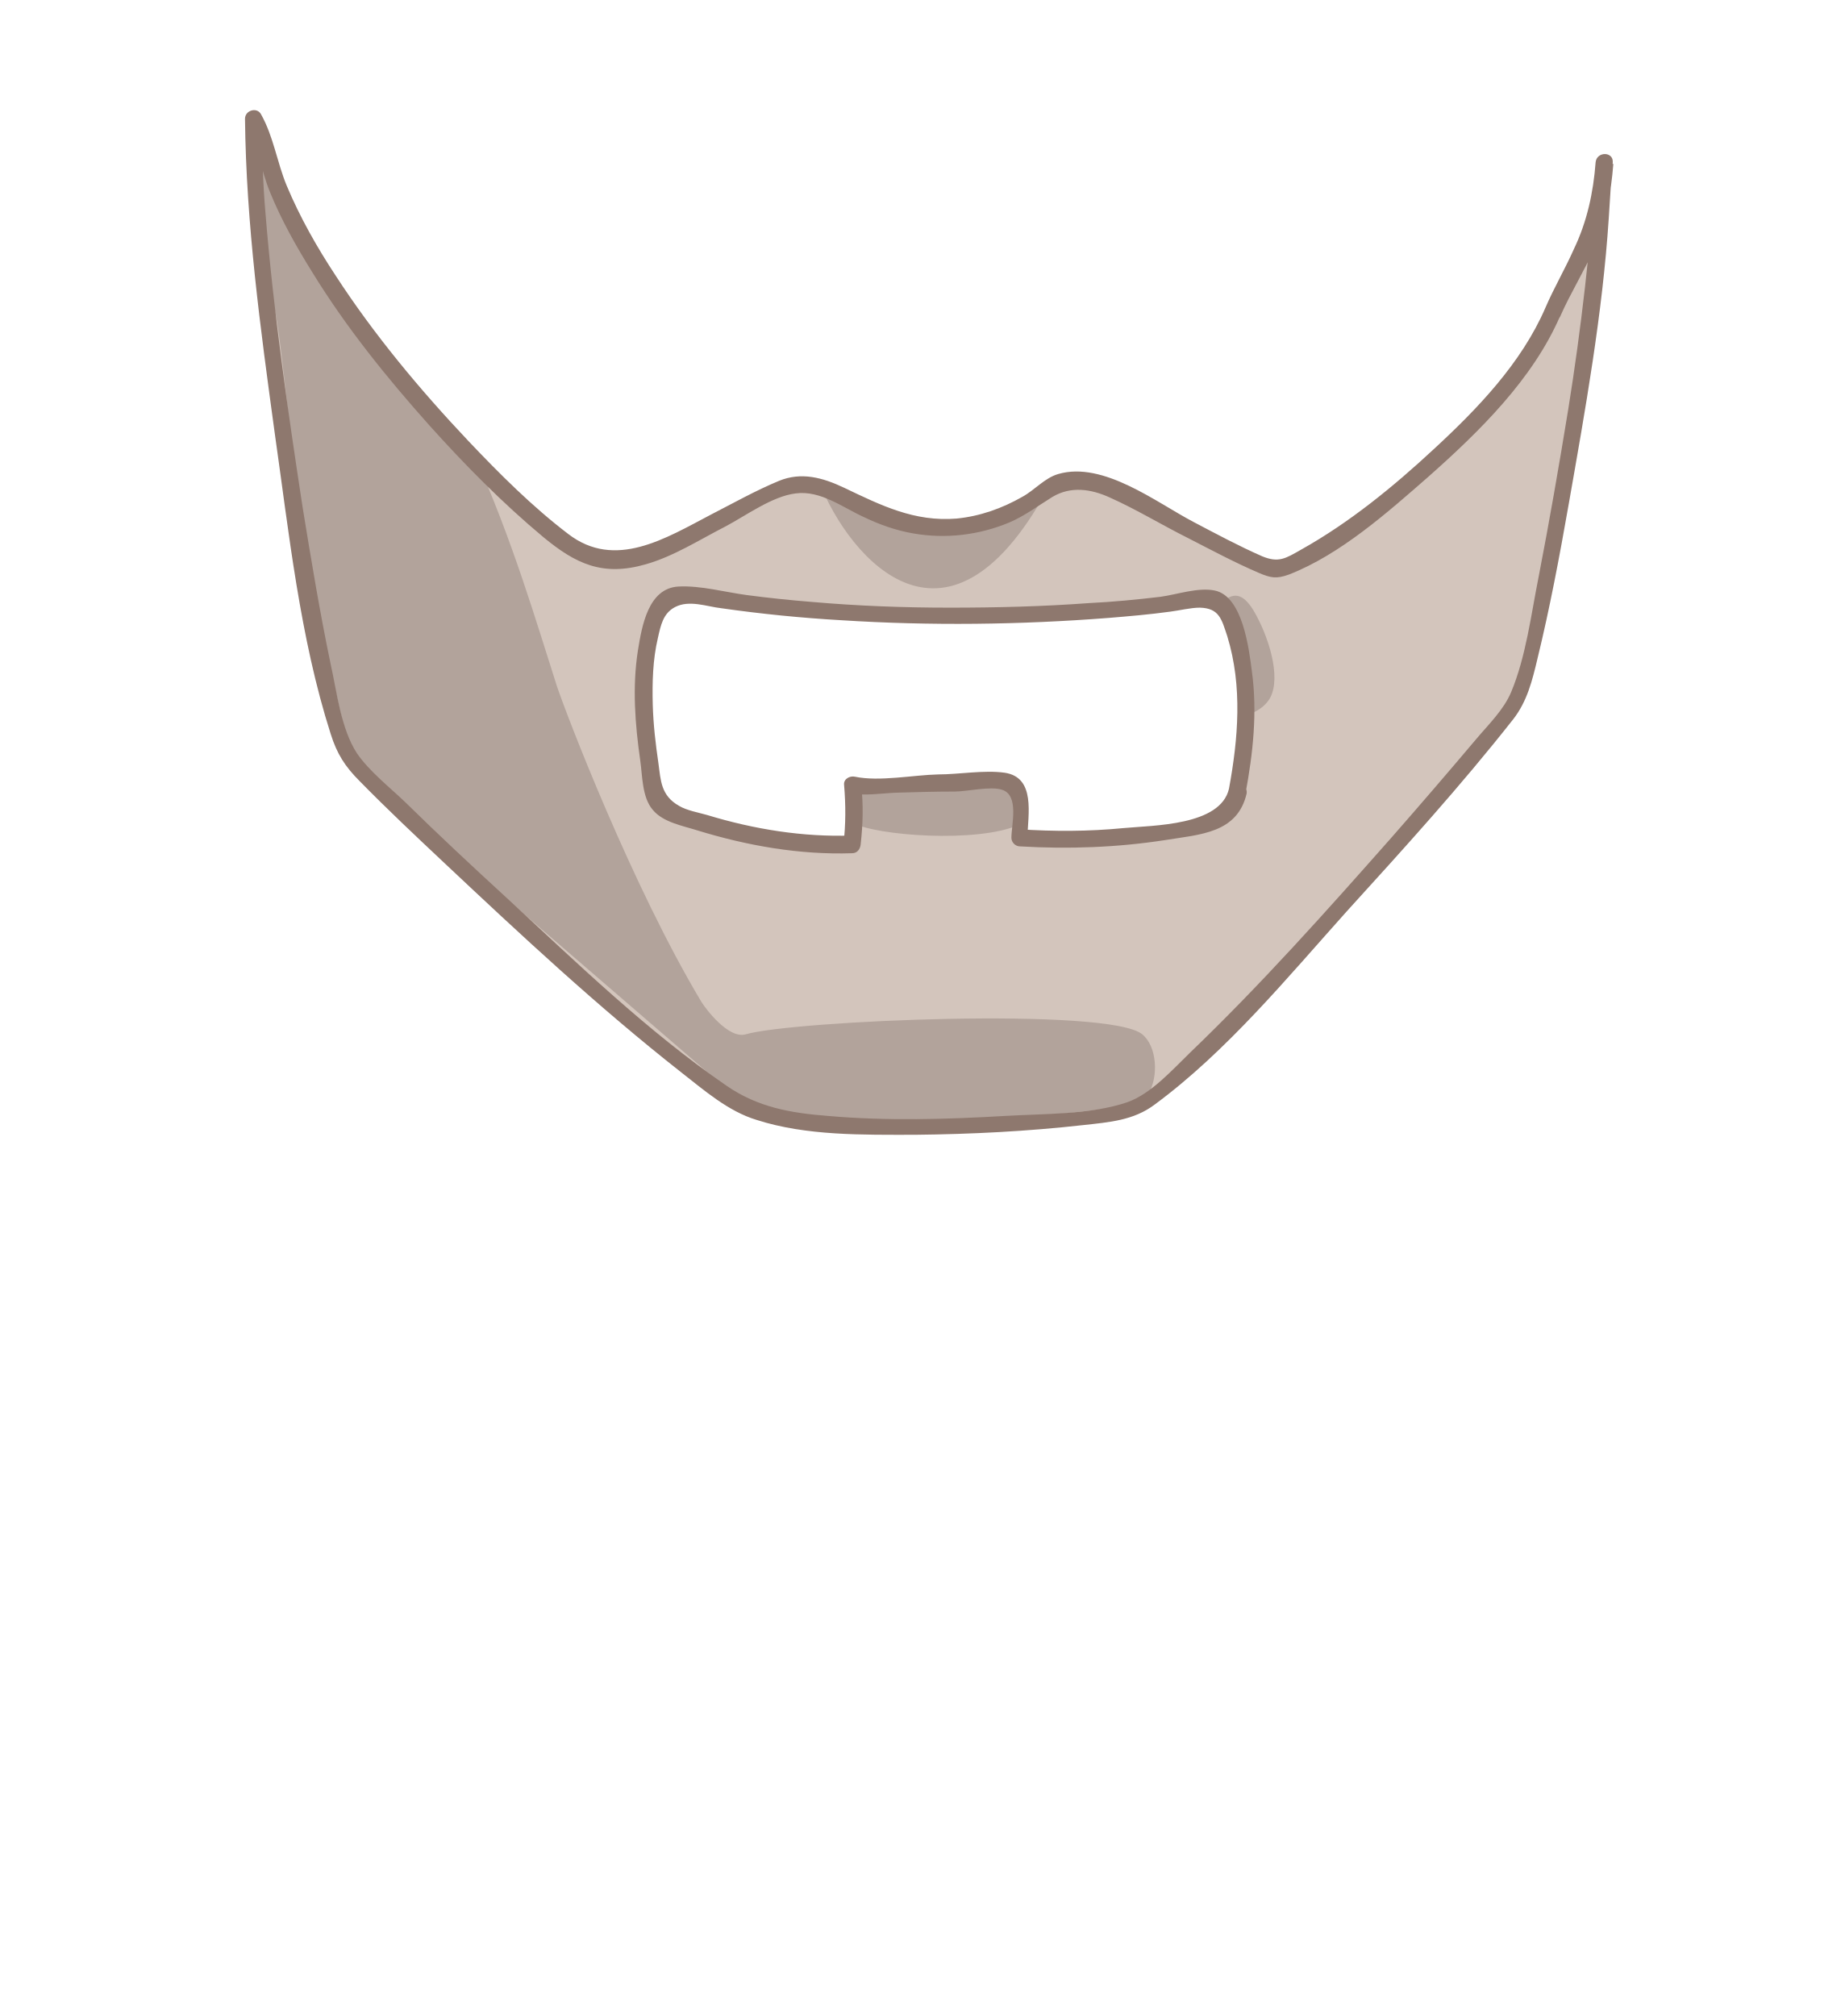
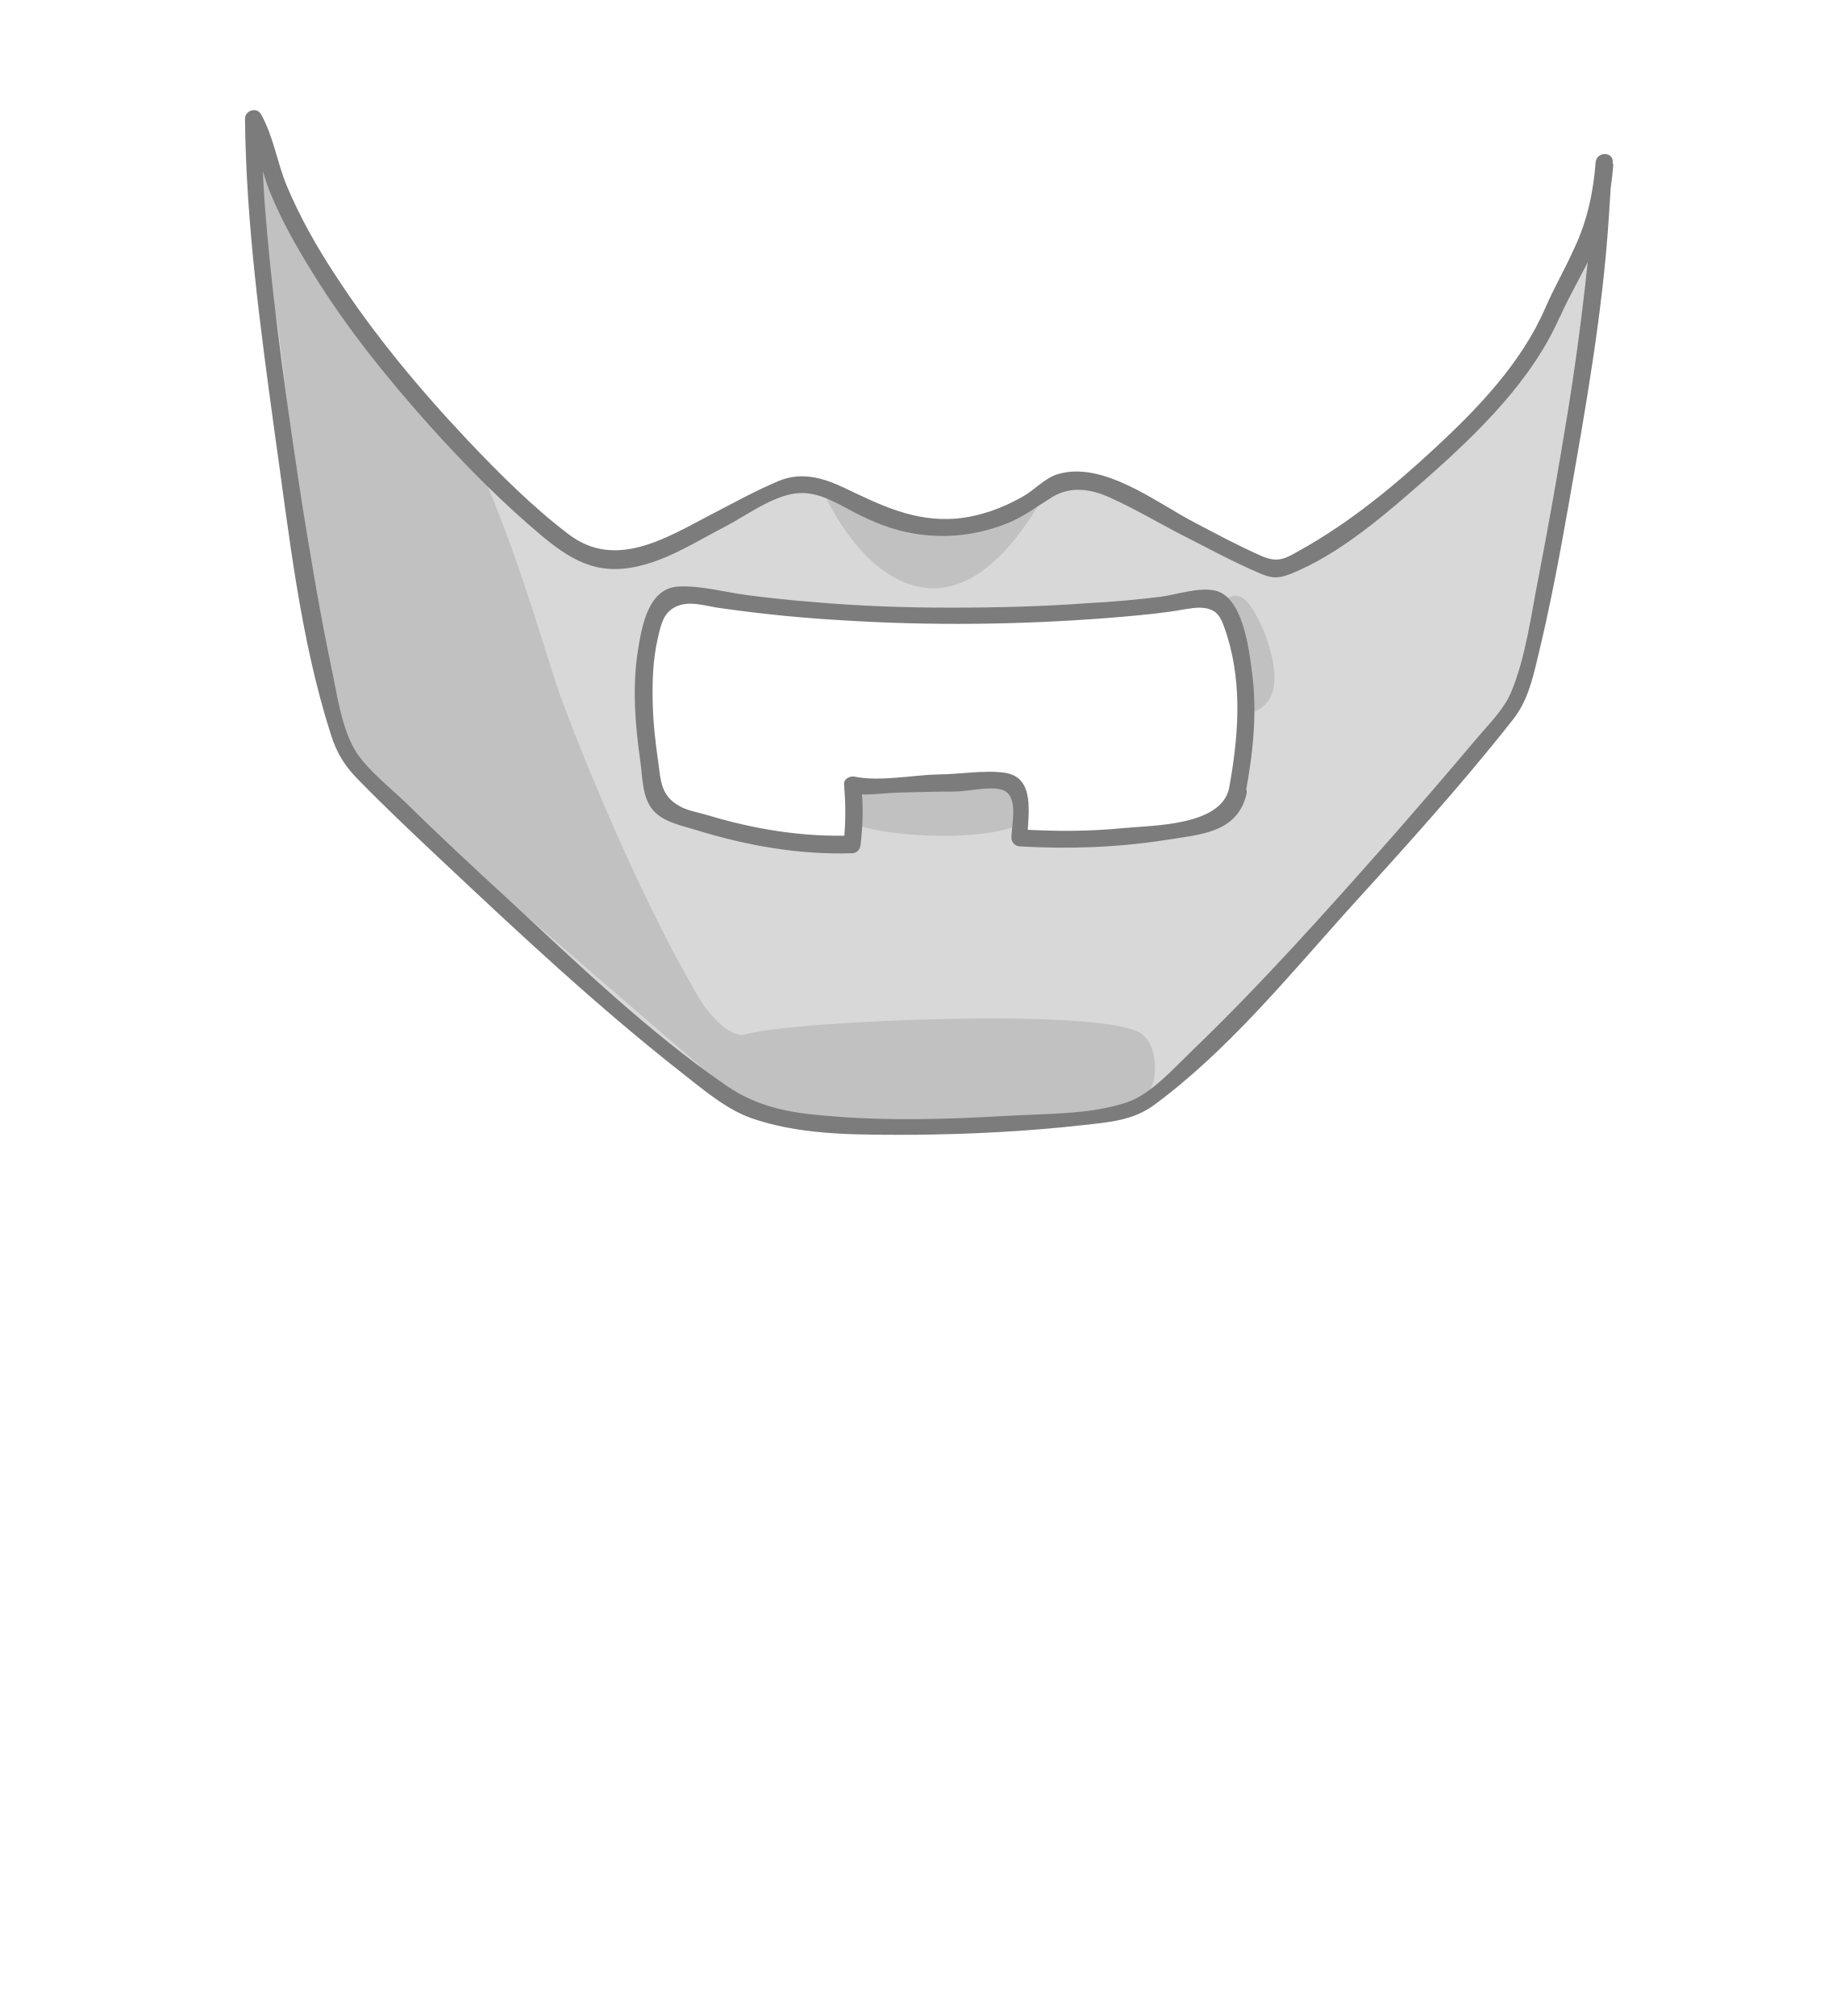
<svg xmlns="http://www.w3.org/2000/svg" version="1.1" id="Layer_1" x="0px" y="0px" viewBox="0 0 323 353" style="enable-background:new 0 0 323 353;" xml:space="preserve">
  <style type="text/css">
- 	.st0{fill:#D3C5BC;}
- 	.st1{fill:#B2A39B;}
- 	.st2{fill-rule:evenodd;clip-rule:evenodd;fill:#B2A39B;}
- 	.st3{fill:#8E786E;}
+ 	.st0{fill:#D8D8D8;}
+ 	.st1{fill:#C1C1C1;}
+ 	.st2{fill:#7C7C7C;}
</style>
  <g>
    <g>
-       <path class="st0" d="M271.9,54.6c-7.9,19-40.6,43.4-48.4,45.2c-1.4,0.3-20.8-10.1-29.2-14.4c-1.8-0.9-8.1-1.8-9.6-0.6    c-10.6,8.9-22.4,9.3-32.4,4.5c-4.4-2.1-8.9-5.3-13.7-4.4c-1.5,0.3-15.3,7.5-20.8,10.4c-4.2,2.2-10.1,3.8-14.7,2.3    C95.9,95.2,51.6,53.1,45.5,23l-1.2-2.1c0.1,5.2,0.2,9.9,0.5,14c1.1,17.4,10.8,90.5,16.6,98.1c2.7,3.6,58.7,56.9,70.1,61.3    c15,5.7,60.5,1.9,66.6-0.1c9.6-3.1,63.8-65.9,67.1-70.8c3.5-5.3,13.4-63.5,14.8-80.9l0.9-13.8C280,42.5,275.4,46.1,271.9,54.6z     M216.7,138.5c-0.3,1.4-0.6,2.9-1.6,3.9c-1,1.1-2.6,1.5-4,1.8c-10.6,2.4-21.6,3.3-32.5,2.6c0-3.3,0.7-4.4,0-7.6    c-0.8-3.3-3.7-2.2-6.7-2.1c-7.5,0.2-14.9,0.3-22.4,0.5l-0.1,0c0.4,4.5,0.4,6-0.1,10.4c-10,0.6-21.2-1.9-30.7-5.2    c-1.1-0.4-2.4-0.9-3.1-1.9c-0.5-0.7-0.7-1.7-0.9-2.6c-1.7-9.4-3.3-23.4,1.1-31.9c0.3-0.7,0.7-1.3,1.3-1.7c0.8-0.5,1.7-0.4,2.6-0.3    c3,0.3,6,0.8,9,1.2c25.5,3.4,57.3,3.2,82.8-0.5c0.7-0.1,1.5-0.2,2.1,0.2c0.5,0.3,0.8,0.8,1,1.4    C219.3,116.3,218.8,127.8,216.7,138.5z" />
+       <path class="st0" d="M271.9,54.6c-7.9,19-40.6,43.4-48.4,45.2c-1.4,0.3-20.8-10.1-29.2-14.4c-1.8-0.9-8.1-1.8-9.6-0.6    c-10.6,8.9-22.4,9.3-32.4,4.5c-4.4-2.1-8.9-5.3-13.7-4.4c-1.5,0.3-15.3,7.5-20.8,10.4c-4.2,2.2-10.1,3.8-14.7,2.3    C95.9,95.2,51.6,53.1,45.5,23l-1.2-2.1c0.1,5.2,0.2,9.9,0.5,14c1.1,17.4,10.8,90.5,16.6,98.1c2.7,3.6,58.7,56.9,70.1,61.3    c15,5.7,60.5,1.9,66.6-0.1c9.6-3.1,63.8-65.9,67.1-70.8c3.5-5.3,13.4-63.5,14.8-80.9l0.9-13.8C280,42.5,275.4,46.1,271.9,54.6z     M216.7,138.5c-0.3,1.4-0.6,2.9-1.6,3.9c-1,1.1-2.6,1.5-4,1.8c-10.6,2.4-21.6,3.3-32.5,2.6c0-3.3,0.7-4.4,0-7.6    c-0.8-3.3-3.7-2.2-6.7-2.1c-7.5,0.2-14.9,0.3-22.4,0.5h-0.1c0.4,4.5,0.4,6-0.1,10.4c-10,0.6-21.2-1.9-30.7-5.2    c-1.1-0.4-2.4-0.9-3.1-1.9c-0.5-0.7-0.7-1.7-0.9-2.6c-1.7-9.4-3.3-23.4,1.1-31.9c0.3-0.7,0.7-1.3,1.3-1.7c0.8-0.5,1.7-0.4,2.6-0.3    c3,0.3,6,0.8,9,1.2c25.5,3.4,57.3,3.2,82.8-0.5c0.7-0.1,1.5-0.2,2.1,0.2c0.5,0.3,0.8,0.8,1,1.4    C219.3,116.3,218.8,127.8,216.7,138.5z" />
    </g>
    <g>
      <path class="st1" d="M77.2,147.5L77.2,147.5l50.9,43.9c1.4,0.9,2.6,1.6,3.5,1.9c15,5.7,60.5,1.9,66.6-0.1c0.7-0.2,1.7-0.8,2.9-1.7    c1.8-3,1.5-8.3-1.1-10.4c-5.8-4.8-61.1-2.4-69.4,0c-3,0.9-7-4.4-7.8-5.7c-12.2-20.4-23.7-50.5-25.3-55.3    C94,109.2,89.7,94.4,83,79.6C67.6,63.7,49.2,40.4,45.5,22l-0.9-1.6c0,0.2-0.1,0.4-0.1,0.6c-0.2,1.3,2.7,31.2,3.6,33.3    c0.9,2.1,4.7,40.4,4.7,40.4s8,35.6,8.6,37.4C62.3,133.2,68.6,139.4,77.2,147.5z" />
-       <path class="st2" d="M152.2,88.4c-2.9-1.4-5.8-3.2-8.8-4.1c5.3,13.6,22.9,34.3,40.8-0.1C173.7,92.8,162.1,93.1,152.2,88.4z" />
-       <path class="st2" d="M178.5,144.4c0.1-2.3,0.5-3.5-0.1-6.2c-0.8-3.3-3.7-2.2-6.7-2.1c-7.1,0.2-14.3,0.3-21.4,0.5    c-0.3,0.6-0.6,1.3-0.9,2c0.2,2.1,0.2,3.6,0,5.5C153.3,146.3,171.1,147.7,178.5,144.4z" />
-       <path class="st2" d="M222.4,122.2c2-3.7-0.3-10.9-2.9-15.3c-2-3.3-3.6-2.8-4.8-2c3,6.3,3.9,13.3,3.5,20.3    C219.8,124.8,221.5,123.8,222.4,122.2z" />
+       <path class="st1" d="M152.2,88.4c-2.9-1.4-5.8-3.2-8.8-4.1c5.3,13.6,22.9,34.3,40.8-0.1C173.7,92.8,162.1,93.1,152.2,88.4z" />
+       <path class="st1" d="M178.5,144.4c0.1-2.3,0.5-3.5-0.1-6.2c-0.8-3.3-3.7-2.2-6.7-2.1c-7.1,0.2-14.3,0.3-21.4,0.5    c-0.3,0.6-0.6,1.3-0.9,2c0.2,2.1,0.2,3.6,0,5.5C153.3,146.3,171.1,147.7,178.5,144.4z" />
+       <path class="st1" d="M222.4,122.2c2-3.7-0.3-10.9-2.9-15.3c-2-3.3-3.6-2.8-4.8-2c3,6.3,3.9,13.3,3.5,20.3    C219.8,124.8,221.5,123.8,222.4,122.2z" />
    </g>
    <g>
-       <path class="st3" d="M270.6,53.9c-4.2,9.7-11.9,17.7-19.6,24.8c-7,6.5-14.7,12.8-23.1,17.5c-2.8,1.6-4,2.4-6.9,1.2    c-4.1-1.8-8-3.9-12-6c-6.5-3.4-15.8-10.7-23.7-8.4c-2.4,0.7-4.1,2.8-6.3,4c-3.5,2-7.4,3.4-11.5,3.8c-7.4,0.6-13.2-2.3-19.7-5.4    c-3.8-1.8-7.5-2.8-11.4-1.2c-4.1,1.7-8,3.9-11.9,5.9c-8,4.2-16.8,9.7-25,3.4c-6.3-4.8-12-10.5-17.5-16.3    c-8.5-9-16.5-18.6-23.2-28.9c-3.3-5-6.3-10.3-8.6-15.8c-1.7-4.1-2.3-8.6-4.5-12.5c-0.7-1.3-2.8-0.7-2.8,0.8    c0.2,18.5,2.7,36.7,5.2,55c2.5,17.5,4.4,35.8,9.8,52.7c1.1,3.5,2.5,5.7,5.1,8.3c4.8,4.9,9.8,9.6,14.8,14.3    c13.4,12.6,26.9,25.2,41.4,36.6c4.1,3.2,8.3,6.9,13.3,8.4c8.7,2.8,18.6,2.6,27.7,2.6c9.9-0.1,19.7-0.6,29.5-1.7    c4.5-0.5,8.8-0.8,12.5-3.6c12.6-9.3,23.2-22.2,33.6-33.8c10-11,20-22,29.2-33.7c2.4-3.1,3.3-6.7,4.2-10.5c2.2-9,3.9-18.1,5.5-27.2    c2.9-16.5,5.9-33.2,7-50c0.2-3.3,0.4-6.5,0.7-9.8c0.1-1.9-2.8-1.9-3,0c-0.4,5.3-1.5,10.4-3.8,15.2C274,47.2,272.1,50.4,270.6,53.9    c-0.8,1.8,1.8,3.3,2.6,1.5c1.8-4.1,4.2-7.9,6-12c2-4.7,2.9-9.6,3.3-14.7c-1,0-2,0-3,0c-1,14.5-2.6,28.7-4.9,43    c-1.6,9.8-3.3,19.6-5.2,29.4c-1.3,6.5-2.2,13.9-4.8,20.1c-1.3,3.1-4,5.7-6.1,8.2c-4.9,5.8-9.8,11.5-14.8,17.2    c-11.4,12.9-22.9,25.8-35.3,37.7c-3.1,3-6.8,7.2-11,8.7c-6.5,2.2-14.6,2-21.4,2.4c-10.3,0.6-20.7,0.9-31,0    c-6.5-0.5-12.3-1.5-17.8-5.3c-13.8-9.5-26.2-21.5-38.5-32.9c-6-5.5-11.9-11-17.7-16.7c-2.7-2.6-6.3-5.4-8.5-8.6    c-2.8-4.3-3.5-10.7-4.6-15.6c-1.9-9.1-3.4-18.2-4.9-27.4c-2.6-17-5.1-34.2-6.5-51.4c-0.5-5.6-0.6-11.1-0.7-16.7    c-0.9,0.3-1.9,0.5-2.8,0.8c2.1,3.7,2.7,8.2,4.3,12.1c2,4.9,4.6,9.5,7.4,14c5.9,9.6,13,18.4,20.5,26.8c6.2,6.9,12.8,13.6,20,19.6    c5.6,4.6,10.3,6.9,17.9,4.7c4.9-1.4,9.4-4.3,13.9-6.6c3.6-1.9,8.2-5.3,12.3-5.8c4.4-0.6,8.3,2.5,12.1,4.2c2.7,1.3,5.6,2.3,8.5,2.8    c5.7,1,11.5,0.3,16.8-1.9c2.8-1.2,5-2.9,7.6-4.5c3.2-1.9,6.7-1.4,10,0.1c4.7,2.1,9.1,4.8,13.7,7.1c4.1,2.1,8.2,4.3,12.4,6.1    c2.1,0.9,3.1,1.1,5.3,0.3c9-3.5,17.3-10.9,24.5-17.2c8.9-7.9,18.2-17,23-28.1C273.9,53.6,271.4,52.1,270.6,53.9z" />
-       <path class="st3" d="M215.2,138.1c-1.5,6.5-13.2,6.4-18.5,6.9c-6.1,0.6-12.2,0.6-18.3,0.2c0.5,0.5,1,1,1.5,1.5    c0.1-4.1,1.5-10.6-4-11.4c-3.6-0.5-8,0.3-11.6,0.3c-4.4,0.1-10.3,1.3-14.6,0.4c-0.9-0.2-2,0.4-1.9,1.4c0.3,3.6,0.3,6.9-0.1,10.4    c0.5-0.5,1-1,1.5-1.5c-8.6,0.3-17.2-1.1-25.4-3.6c-1.4-0.4-3.6-0.8-4.9-1.6c-3.2-1.8-3.2-4.5-3.6-7.4c-0.5-3.4-0.9-6.8-1-10.3    c-0.1-3.9,0-7.9,0.9-11.7c0.5-2.2,0.9-4.3,3-5.4c2.5-1.3,5.5-0.1,8.1,0.2c7,1,14,1.7,21,2.1c15.6,1,31.3,0.8,46.8-0.4    c3.6-0.3,7.2-0.6,10.8-1.1c1.6-0.2,3.6-0.7,5.2-0.7c3.4,0.1,3.8,2,4.8,5C217.6,120.2,216.8,129.4,215.2,138.1    c-0.4,1.9,2.5,2.7,2.9,0.8c1.3-7,2.1-14.2,1.1-21.4c-0.5-3.9-1.6-13.1-6.5-14.1c-2.9-0.6-6.6,0.7-9.5,1.1    c-4.2,0.5-8.4,0.9-12.5,1.1c-8.1,0.6-16.2,0.8-24.4,0.8c-8.1,0-16.1-0.3-24.1-1c-3.8-0.3-7.6-0.7-11.4-1.2    c-3.8-0.5-8.1-1.7-12-1.5c-5.3,0.3-6.4,6.9-7.1,11.2c-1,6.4-0.5,12.9,0.4,19.2c0.4,2.7,0.3,6.5,2.2,8.7c1.8,2.2,5.3,2.8,7.8,3.6    c8.8,2.7,17.9,4.3,27.1,4c0.9,0,1.4-0.7,1.5-1.5c0.4-3.6,0.5-6.9,0.1-10.4c-0.6,0.5-1.3,1-1.9,1.4c2.4,0.5,5.5,0,8-0.1    c3.4-0.1,6.8-0.2,10.3-0.2c2.1,0,6.3-1,8.3-0.3c3,1,1.6,6.1,1.6,8.4c0,0.8,0.7,1.5,1.5,1.5c8.5,0.5,17,0.2,25.4-1.1    c6.2-1,12.7-1.2,14.3-8.2C218.5,137,215.6,136.2,215.2,138.1z" />
+       <path class="st2" d="M270.6,53.9c-4.2,9.7-11.9,17.7-19.6,24.8c-7,6.5-14.7,12.8-23.1,17.5c-2.8,1.6-4,2.4-6.9,1.2    c-4.1-1.8-8-3.9-12-6c-6.5-3.4-15.8-10.7-23.7-8.4c-2.4,0.7-4.1,2.8-6.3,4c-3.5,2-7.4,3.4-11.5,3.8c-7.4,0.6-13.2-2.3-19.7-5.4    c-3.8-1.8-7.5-2.8-11.4-1.2c-4.1,1.7-8,3.9-11.9,5.9c-8,4.2-16.8,9.7-25,3.4C93.2,88.7,87.5,83,82,77.2    c-8.5-9-16.5-18.6-23.2-28.9c-3.3-5-6.3-10.3-8.6-15.8c-1.7-4.1-2.3-8.6-4.5-12.5c-0.7-1.3-2.8-0.7-2.8,0.8    c0.2,18.5,2.7,36.7,5.2,55c2.5,17.5,4.4,35.8,9.8,52.7c1.1,3.5,2.5,5.7,5.1,8.3c4.8,4.9,9.8,9.6,14.8,14.3    c13.4,12.6,26.9,25.2,41.4,36.6c4.1,3.2,8.3,6.9,13.3,8.4c8.7,2.8,18.6,2.6,27.7,2.6c9.9-0.1,19.7-0.6,29.5-1.7    c4.5-0.5,8.8-0.8,12.5-3.6c12.6-9.3,23.2-22.2,33.6-33.8c10-11,20-22,29.2-33.7c2.4-3.1,3.3-6.7,4.2-10.5c2.2-9,3.9-18.1,5.5-27.2    c2.9-16.5,5.9-33.2,7-50c0.2-3.3,0.4-6.5,0.7-9.8c0.1-1.9-2.8-1.9-3,0c-0.4,5.3-1.5,10.4-3.8,15.2C274,47.2,272.1,50.4,270.6,53.9    c-0.8,1.8,1.8,3.3,2.6,1.5c1.8-4.1,4.2-7.9,6-12c2-4.7,2.9-9.6,3.3-14.7c-1,0-2,0-3,0c-1,14.5-2.6,28.7-4.9,43    c-1.6,9.8-3.3,19.6-5.2,29.4c-1.3,6.5-2.2,13.9-4.8,20.1c-1.3,3.1-4,5.7-6.1,8.2c-4.9,5.8-9.8,11.5-14.8,17.2    c-11.4,12.9-22.9,25.8-35.3,37.7c-3.1,3-6.8,7.2-11,8.7c-6.5,2.2-14.6,2-21.4,2.4c-10.3,0.6-20.7,0.9-31,0    c-6.5-0.5-12.3-1.5-17.8-5.3c-13.8-9.5-26.2-21.5-38.5-32.9c-6-5.5-11.9-11-17.7-16.7c-2.7-2.6-6.3-5.4-8.5-8.6    c-2.8-4.3-3.5-10.7-4.6-15.6c-1.9-9.1-3.4-18.2-4.9-27.4c-2.6-17-5.1-34.2-6.5-51.4c-0.5-5.6-0.6-11.1-0.7-16.7    c-0.9,0.3-1.9,0.5-2.8,0.8c2.1,3.7,2.7,8.2,4.3,12.1c2,4.9,4.6,9.5,7.4,14c5.9,9.6,13,18.4,20.5,26.8c6.2,6.9,12.8,13.6,20,19.6    c5.6,4.6,10.3,6.9,17.9,4.7c4.9-1.4,9.4-4.3,13.9-6.6c3.6-1.9,8.2-5.3,12.3-5.8c4.4-0.6,8.3,2.5,12.1,4.2c2.7,1.3,5.6,2.3,8.5,2.8    c5.7,1,11.5,0.3,16.8-1.9c2.8-1.2,5-2.9,7.6-4.5c3.2-1.9,6.7-1.4,10,0.1c4.7,2.1,9.1,4.8,13.7,7.1c4.1,2.1,8.2,4.3,12.4,6.1    c2.1,0.9,3.1,1.1,5.3,0.3c9-3.5,17.3-10.9,24.5-17.2c8.9-7.9,18.2-17,23-28.1C273.9,53.6,271.4,52.1,270.6,53.9z" />
+       <path class="st2" d="M215.2,138.1c-1.5,6.5-13.2,6.4-18.5,6.9c-6.1,0.6-12.2,0.6-18.3,0.2c0.5,0.5,1,1,1.5,1.5    c0.1-4.1,1.5-10.6-4-11.4c-3.6-0.5-8,0.3-11.6,0.3c-4.4,0.1-10.3,1.3-14.6,0.4c-0.9-0.2-2,0.4-1.9,1.4c0.3,3.6,0.3,6.9-0.1,10.4    c0.5-0.5,1-1,1.5-1.5c-8.6,0.3-17.2-1.1-25.4-3.6c-1.4-0.4-3.6-0.8-4.9-1.6c-3.2-1.8-3.2-4.5-3.6-7.4c-0.5-3.4-0.9-6.8-1-10.3    c-0.1-3.9,0-7.9,0.9-11.7c0.5-2.2,0.9-4.3,3-5.4c2.5-1.3,5.5-0.1,8.1,0.2c7,1,14,1.7,21,2.1c15.6,1,31.3,0.8,46.8-0.4    c3.6-0.3,7.2-0.6,10.8-1.1c1.6-0.2,3.6-0.7,5.2-0.7c3.4,0.1,3.8,2,4.8,5C217.6,120.2,216.8,129.4,215.2,138.1    c-0.4,1.9,2.5,2.7,2.9,0.8c1.3-7,2.1-14.2,1.1-21.4c-0.5-3.9-1.6-13.1-6.5-14.1c-2.9-0.6-6.6,0.7-9.5,1.1    c-4.2,0.5-8.4,0.9-12.5,1.1c-8.1,0.6-16.2,0.8-24.4,0.8c-8.1,0-16.1-0.3-24.1-1c-3.8-0.3-7.6-0.7-11.4-1.2    c-3.8-0.5-8.1-1.7-12-1.5c-5.3,0.3-6.4,6.9-7.1,11.2c-1,6.4-0.5,12.9,0.4,19.2c0.4,2.7,0.3,6.5,2.2,8.7c1.8,2.2,5.3,2.8,7.8,3.6    c8.8,2.7,17.9,4.3,27.1,4c0.9,0,1.4-0.7,1.5-1.5c0.4-3.6,0.5-6.9,0.1-10.4c-0.6,0.5-1.3,1-1.9,1.4c2.4,0.5,5.5,0,8-0.1    c3.4-0.1,6.8-0.2,10.3-0.2c2.1,0,6.3-1,8.3-0.3c3,1,1.6,6.1,1.6,8.4c0,0.8,0.7,1.5,1.5,1.5c8.5,0.5,17,0.2,25.4-1.1    c6.2-1,12.7-1.2,14.3-8.2C218.5,137,215.6,136.2,215.2,138.1z" />
    </g>
  </g>
</svg>
